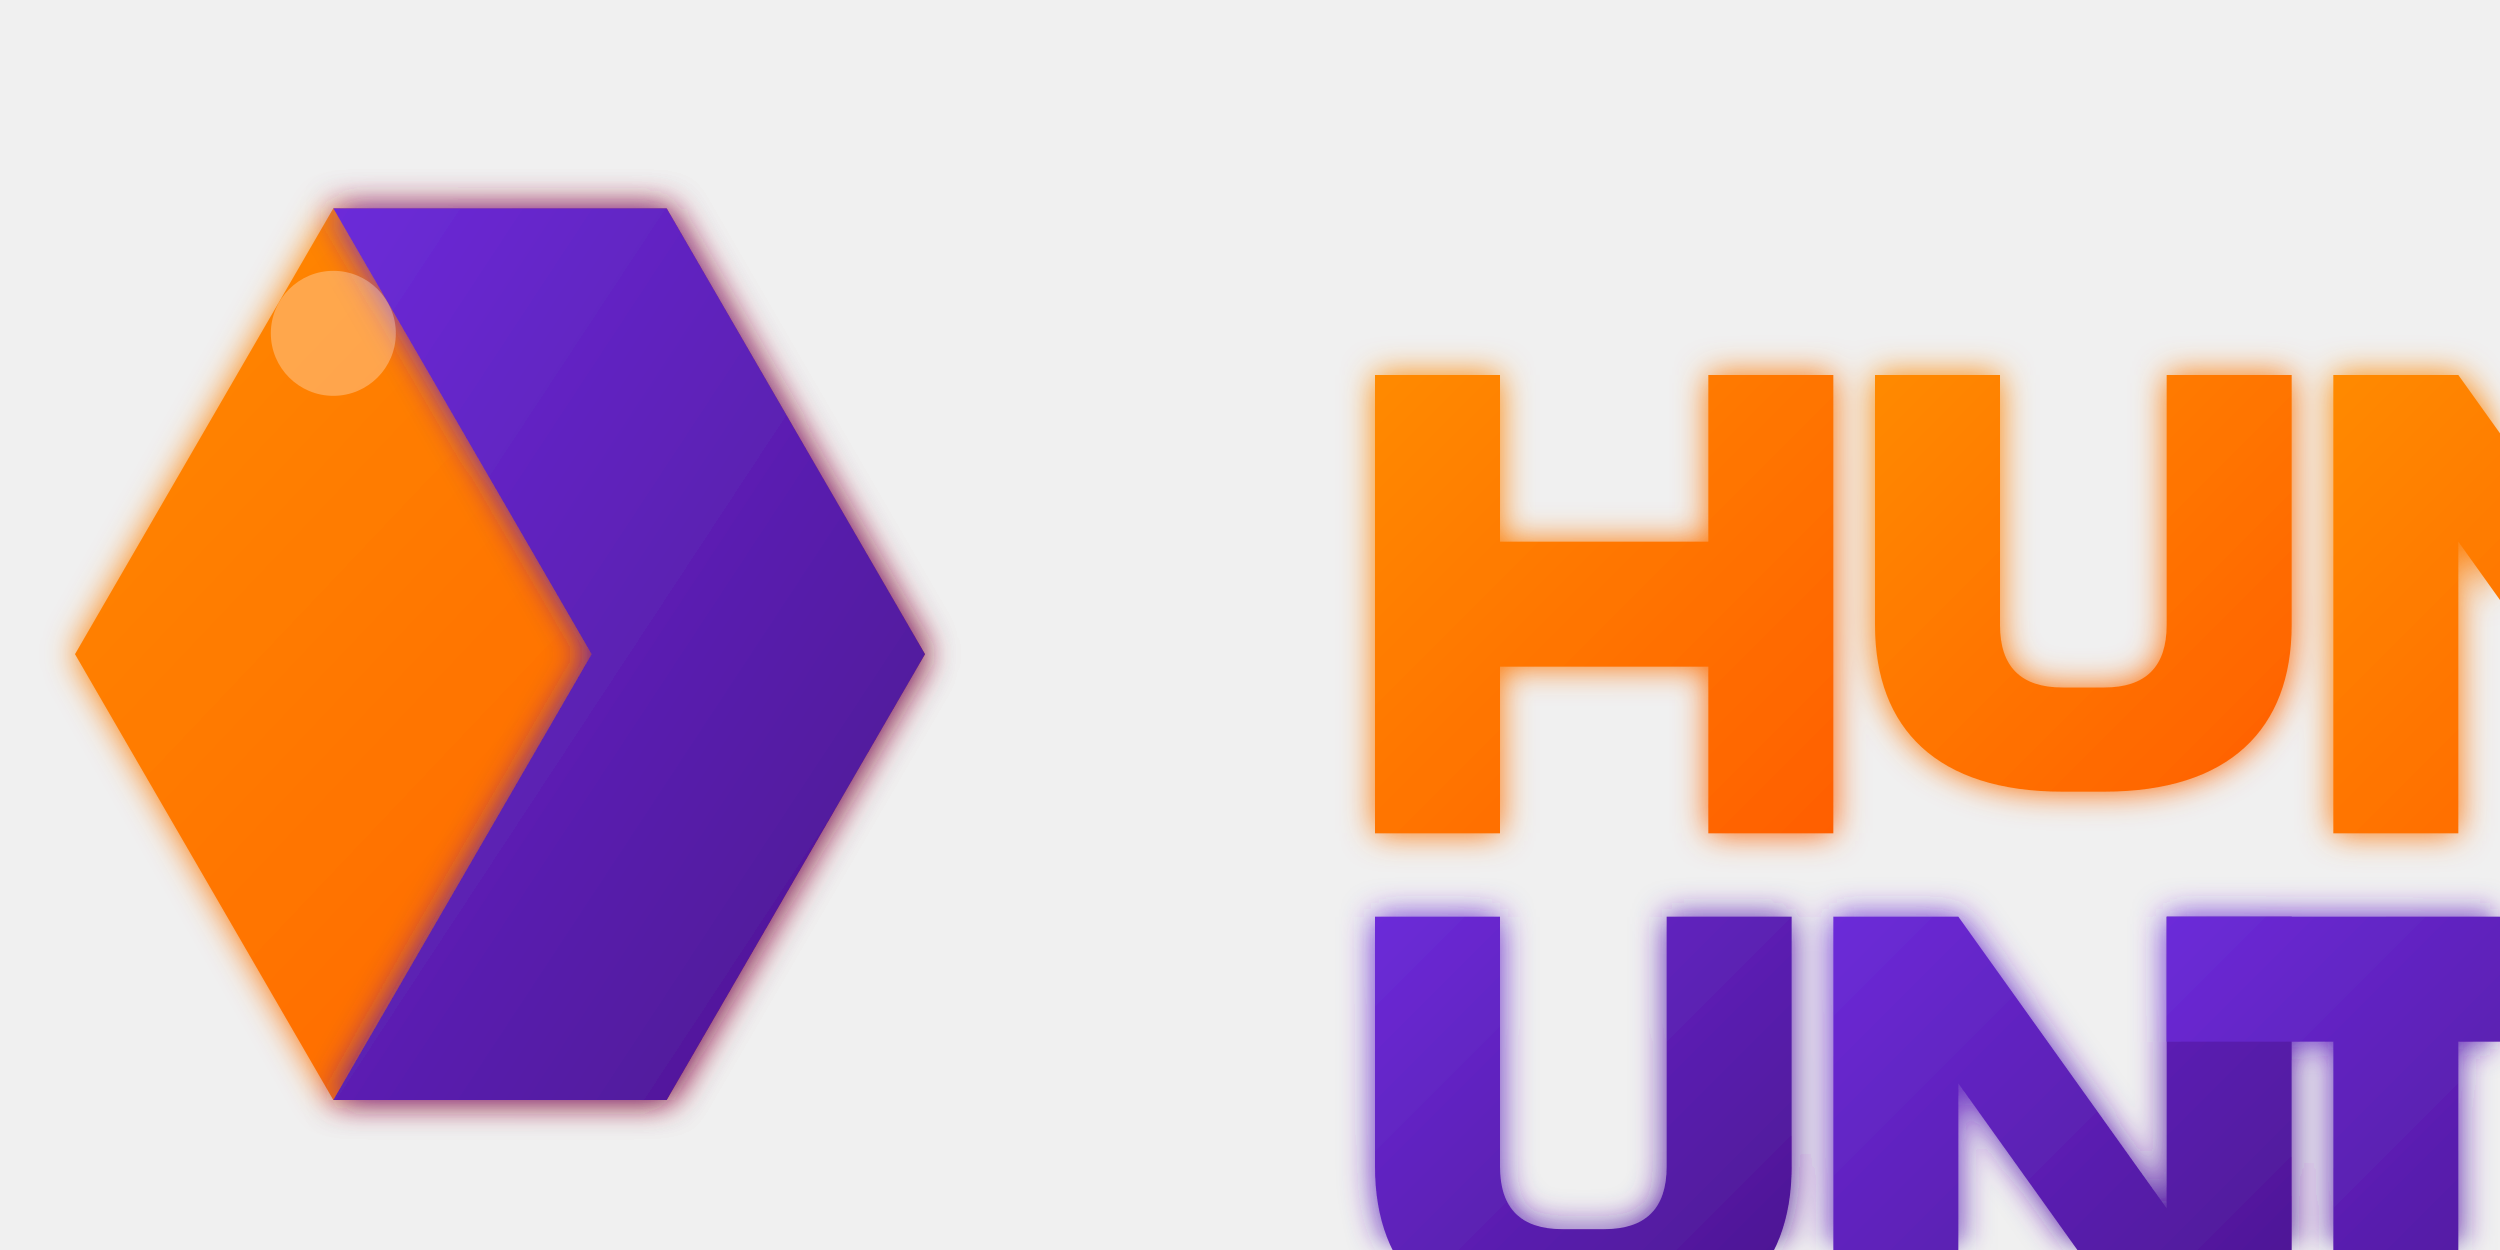
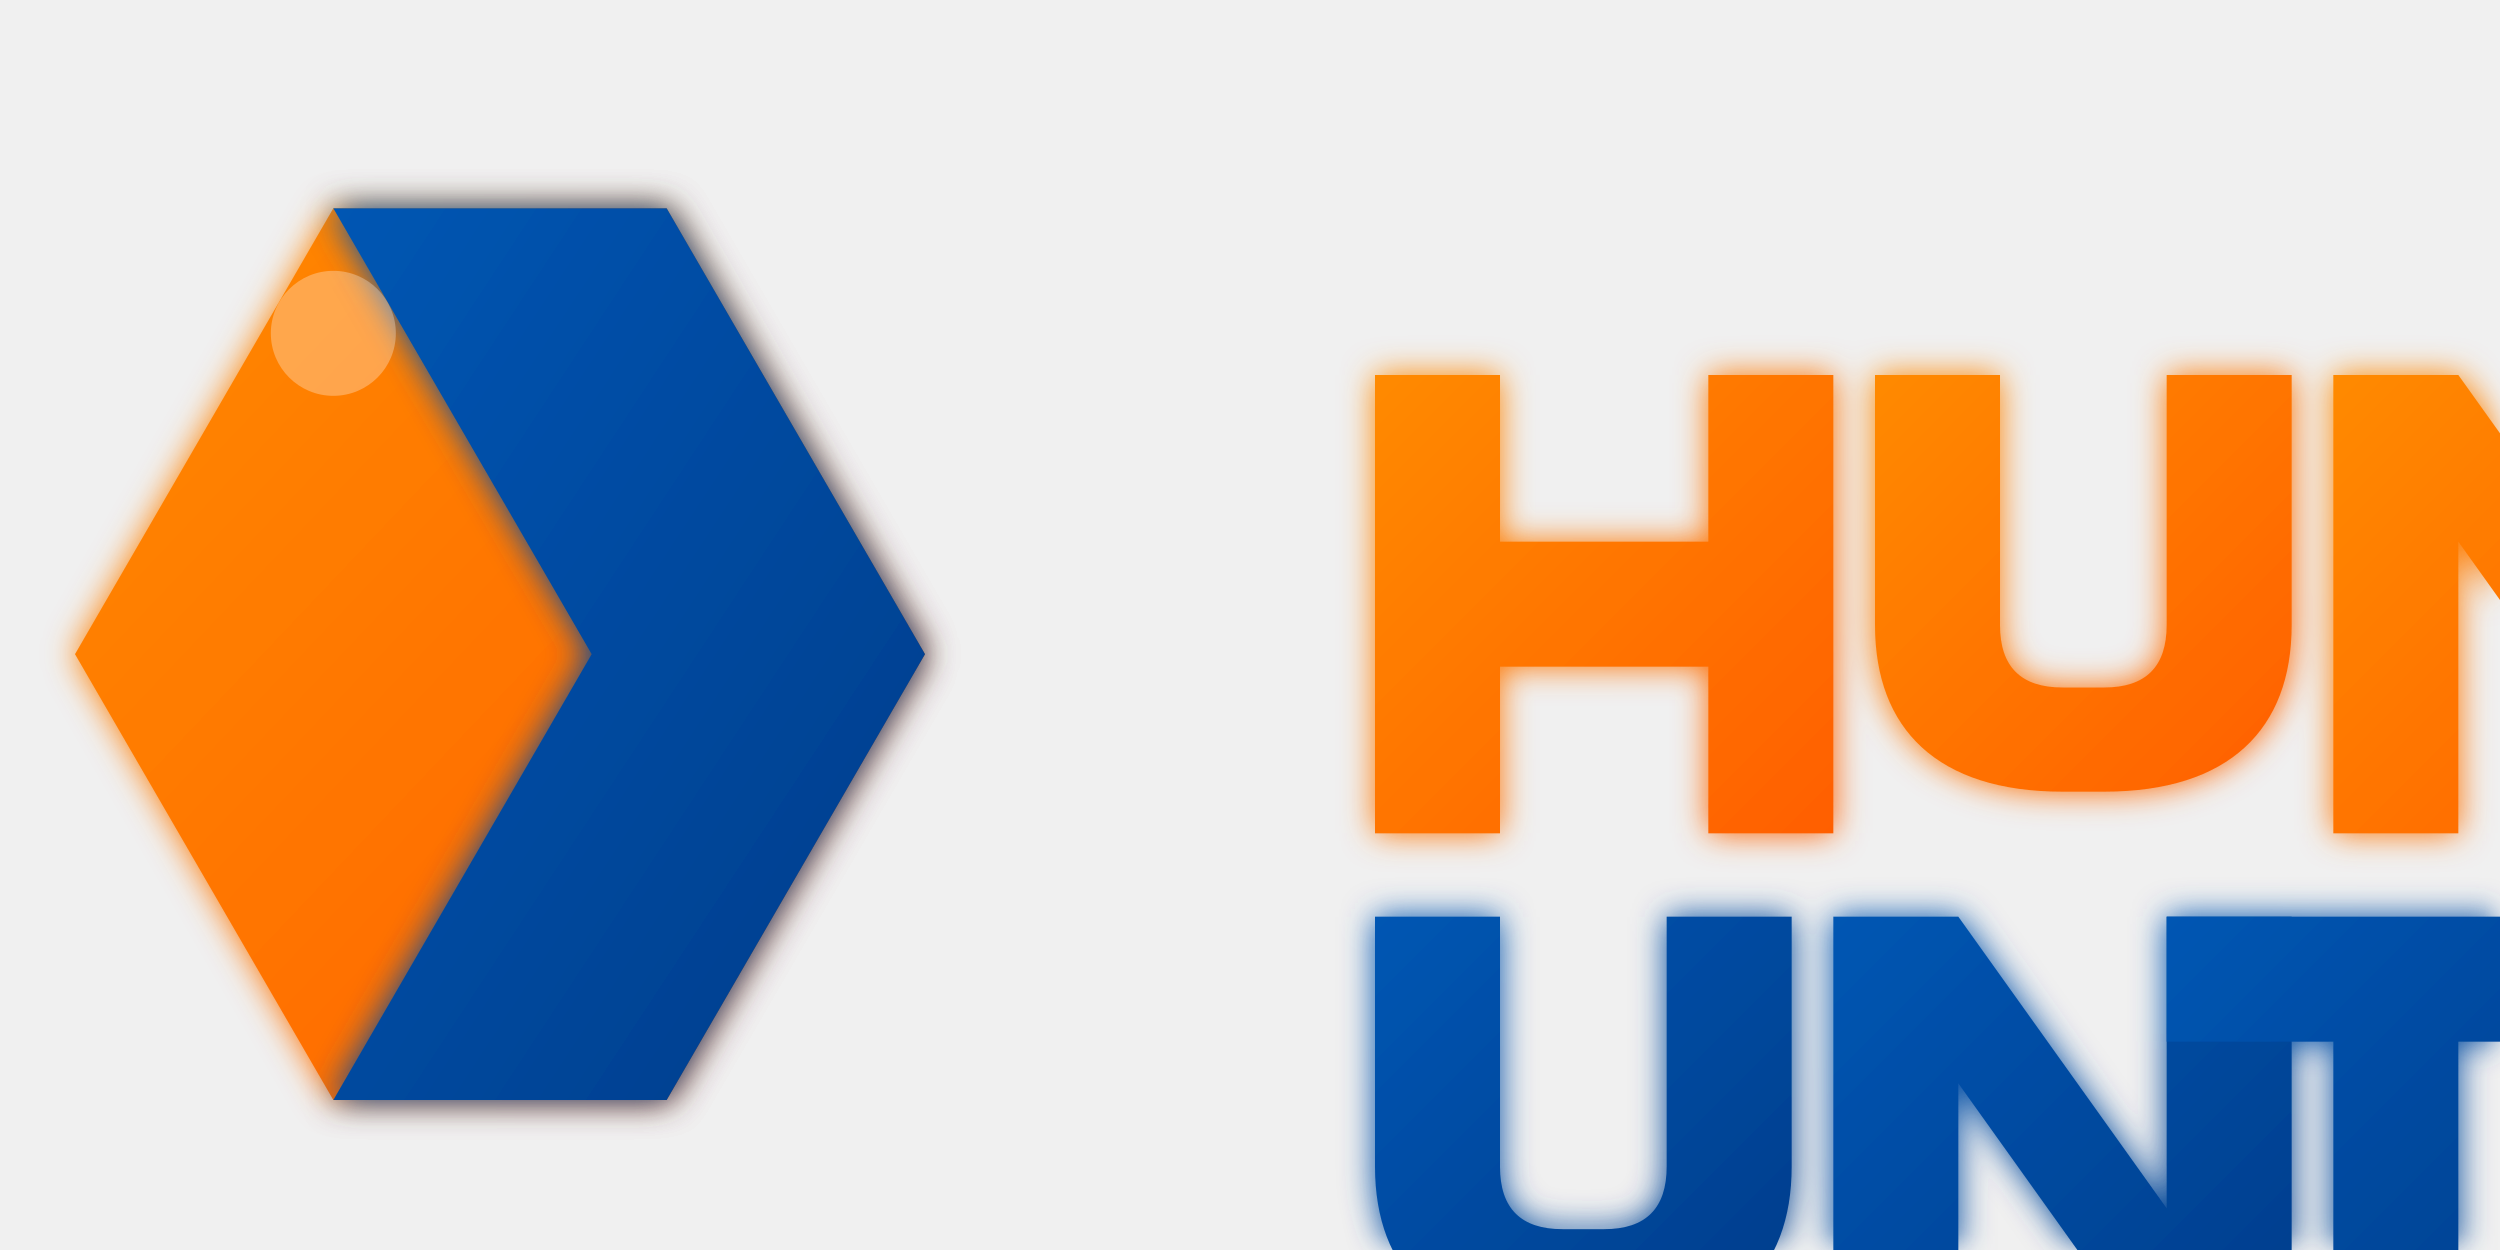
<svg xmlns="http://www.w3.org/2000/svg" width="600" height="300" viewBox="0 0 600 300" fill="none">
  <defs>
    <linearGradient id="orangeGradient" x1="0%" y1="0%" x2="100%" y2="100%">
      <stop offset="0%" style="stop-color:#FF8A00;stop-opacity:1" />
      <stop offset="100%" style="stop-color:#FF5F00;stop-opacity:1" />
    </linearGradient>
-     <linearGradient id="purpleGradient" x1="0%" y1="0%" x2="100%" y2="100%">
-       <stop offset="0%" style="stop-color:#6C2BD9;stop-opacity:1" />
-       <stop offset="100%" style="stop-color:#4A148C;stop-opacity:1" />
+     <linearGradient id="blueGradient" x1="0%" y1="0%" x2="100%" y2="100%">
+       <stop offset="0%" style="stop-color:#0056B3;stop-opacity:1" />
+       <stop offset="100%" style="stop-color:#003C8A;stop-opacity:1" />
    </linearGradient>
    <filter id="glow" x="-20%" y="-20%" width="140%" height="140%">
      <feGaussianBlur stdDeviation="4" result="blur" />
      <feComposite in="SourceGraphic" in2="blur" operator="over" />
    </filter>
  </defs>
  <path d="M18 157L80 50L160 50L222 157L160 264L80 264L18 157Z" fill="url(#orangeGradient)" filter="url(#glow)" />
-   <path d="M80 50L160 50L222 157L160 264L80 264L142 157L80 50Z" fill="url(#purpleGradient)" filter="url(#glow)" />
+   <path d="M80 50L160 50L222 157L160 264L80 264L142 157L80 50Z" fill="url(#blueGradient)" filter="url(#glow)" />
  <g filter="url(#glow)">
    <path d="M330 90H360V130H410V90H440V200H410V160H360V200H330V90Z" fill="url(#orangeGradient)" />
    <path d="M450 90H480V150C480 160 485 165 495 165H505C515 165 520 160 520 150V90H550V150C550 175 535 190 505 190H495C465 190 450 175 450 150V90Z" fill="url(#orangeGradient)" />
    <path d="M560 90H590L640 160V90H670V200H640L590 130V200H560V90Z" fill="url(#orangeGradient)" />
  </g>
  <g filter="url(#glow)">
-     <path d="M330 220H360V280C360 290 365 295 375 295H385C395 295 400 290 400 280V220H430V280C430 305 415 320 385 320H375C345 320 330 305 330 280V220Z" fill="url(#purpleGradient)" />
-     <path d="M440 220H470L520 290V220H550V330H520L470 260V330H440V220Z" fill="url(#purpleGradient)" />
-     <path d="M560 250H520V220H630V250H590V330H560V250Z" fill="url(#purpleGradient)" />
+     <path d="M330 220H360V280C360 290 365 295 375 295H385C395 295 400 290 400 280V220H430V280C430 305 415 320 385 320H375C345 320 330 305 330 280V220Z" fill="url(#blueGradient)" />
+     <path d="M440 220H470L520 290V220H550V330H520L470 260V330H440V220Z" fill="url(#blueGradient)" />
+     <path d="M560 250H520V220H630V250H590V330H560V250Z" fill="url(#blueGradient)" />
  </g>
  <text x="330" y="380" font-family="Arial, sans-serif" font-size="28" font-weight="300" fill="#333" letter-spacing="1">From concept to product</text>
  <circle cx="80" cy="80" r="15" fill="white" opacity="0.3" />
</svg>
